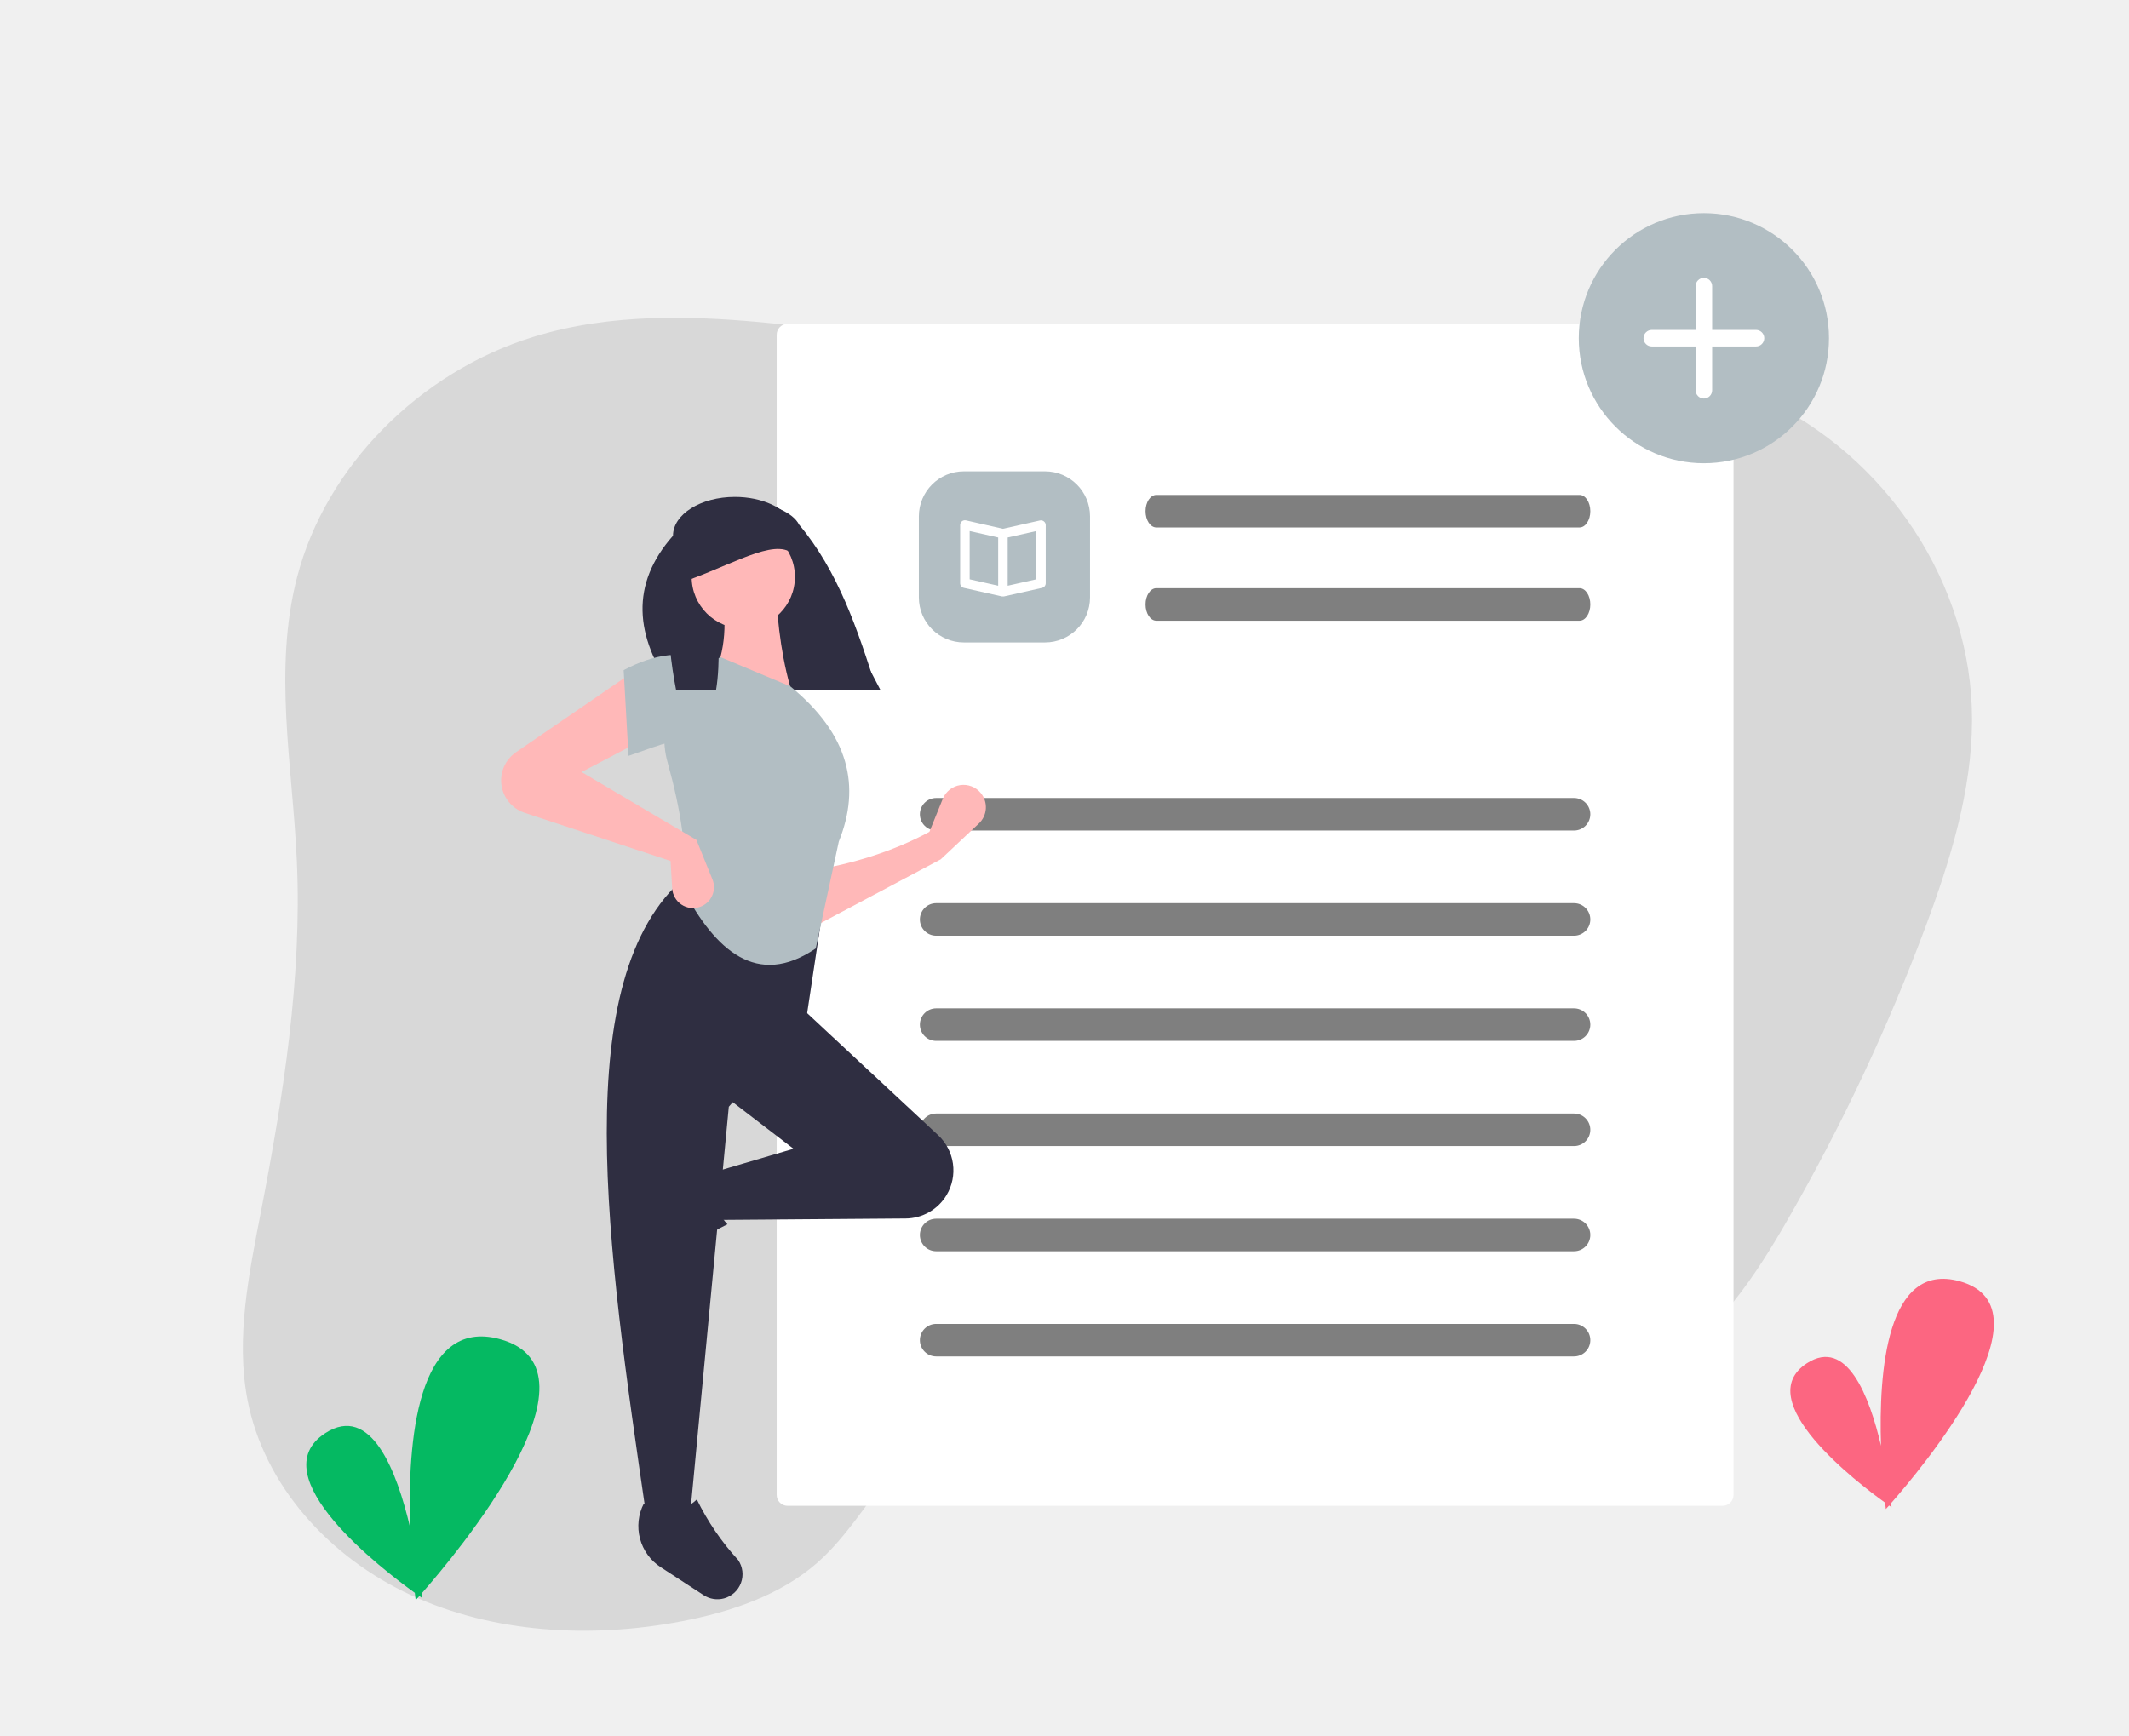
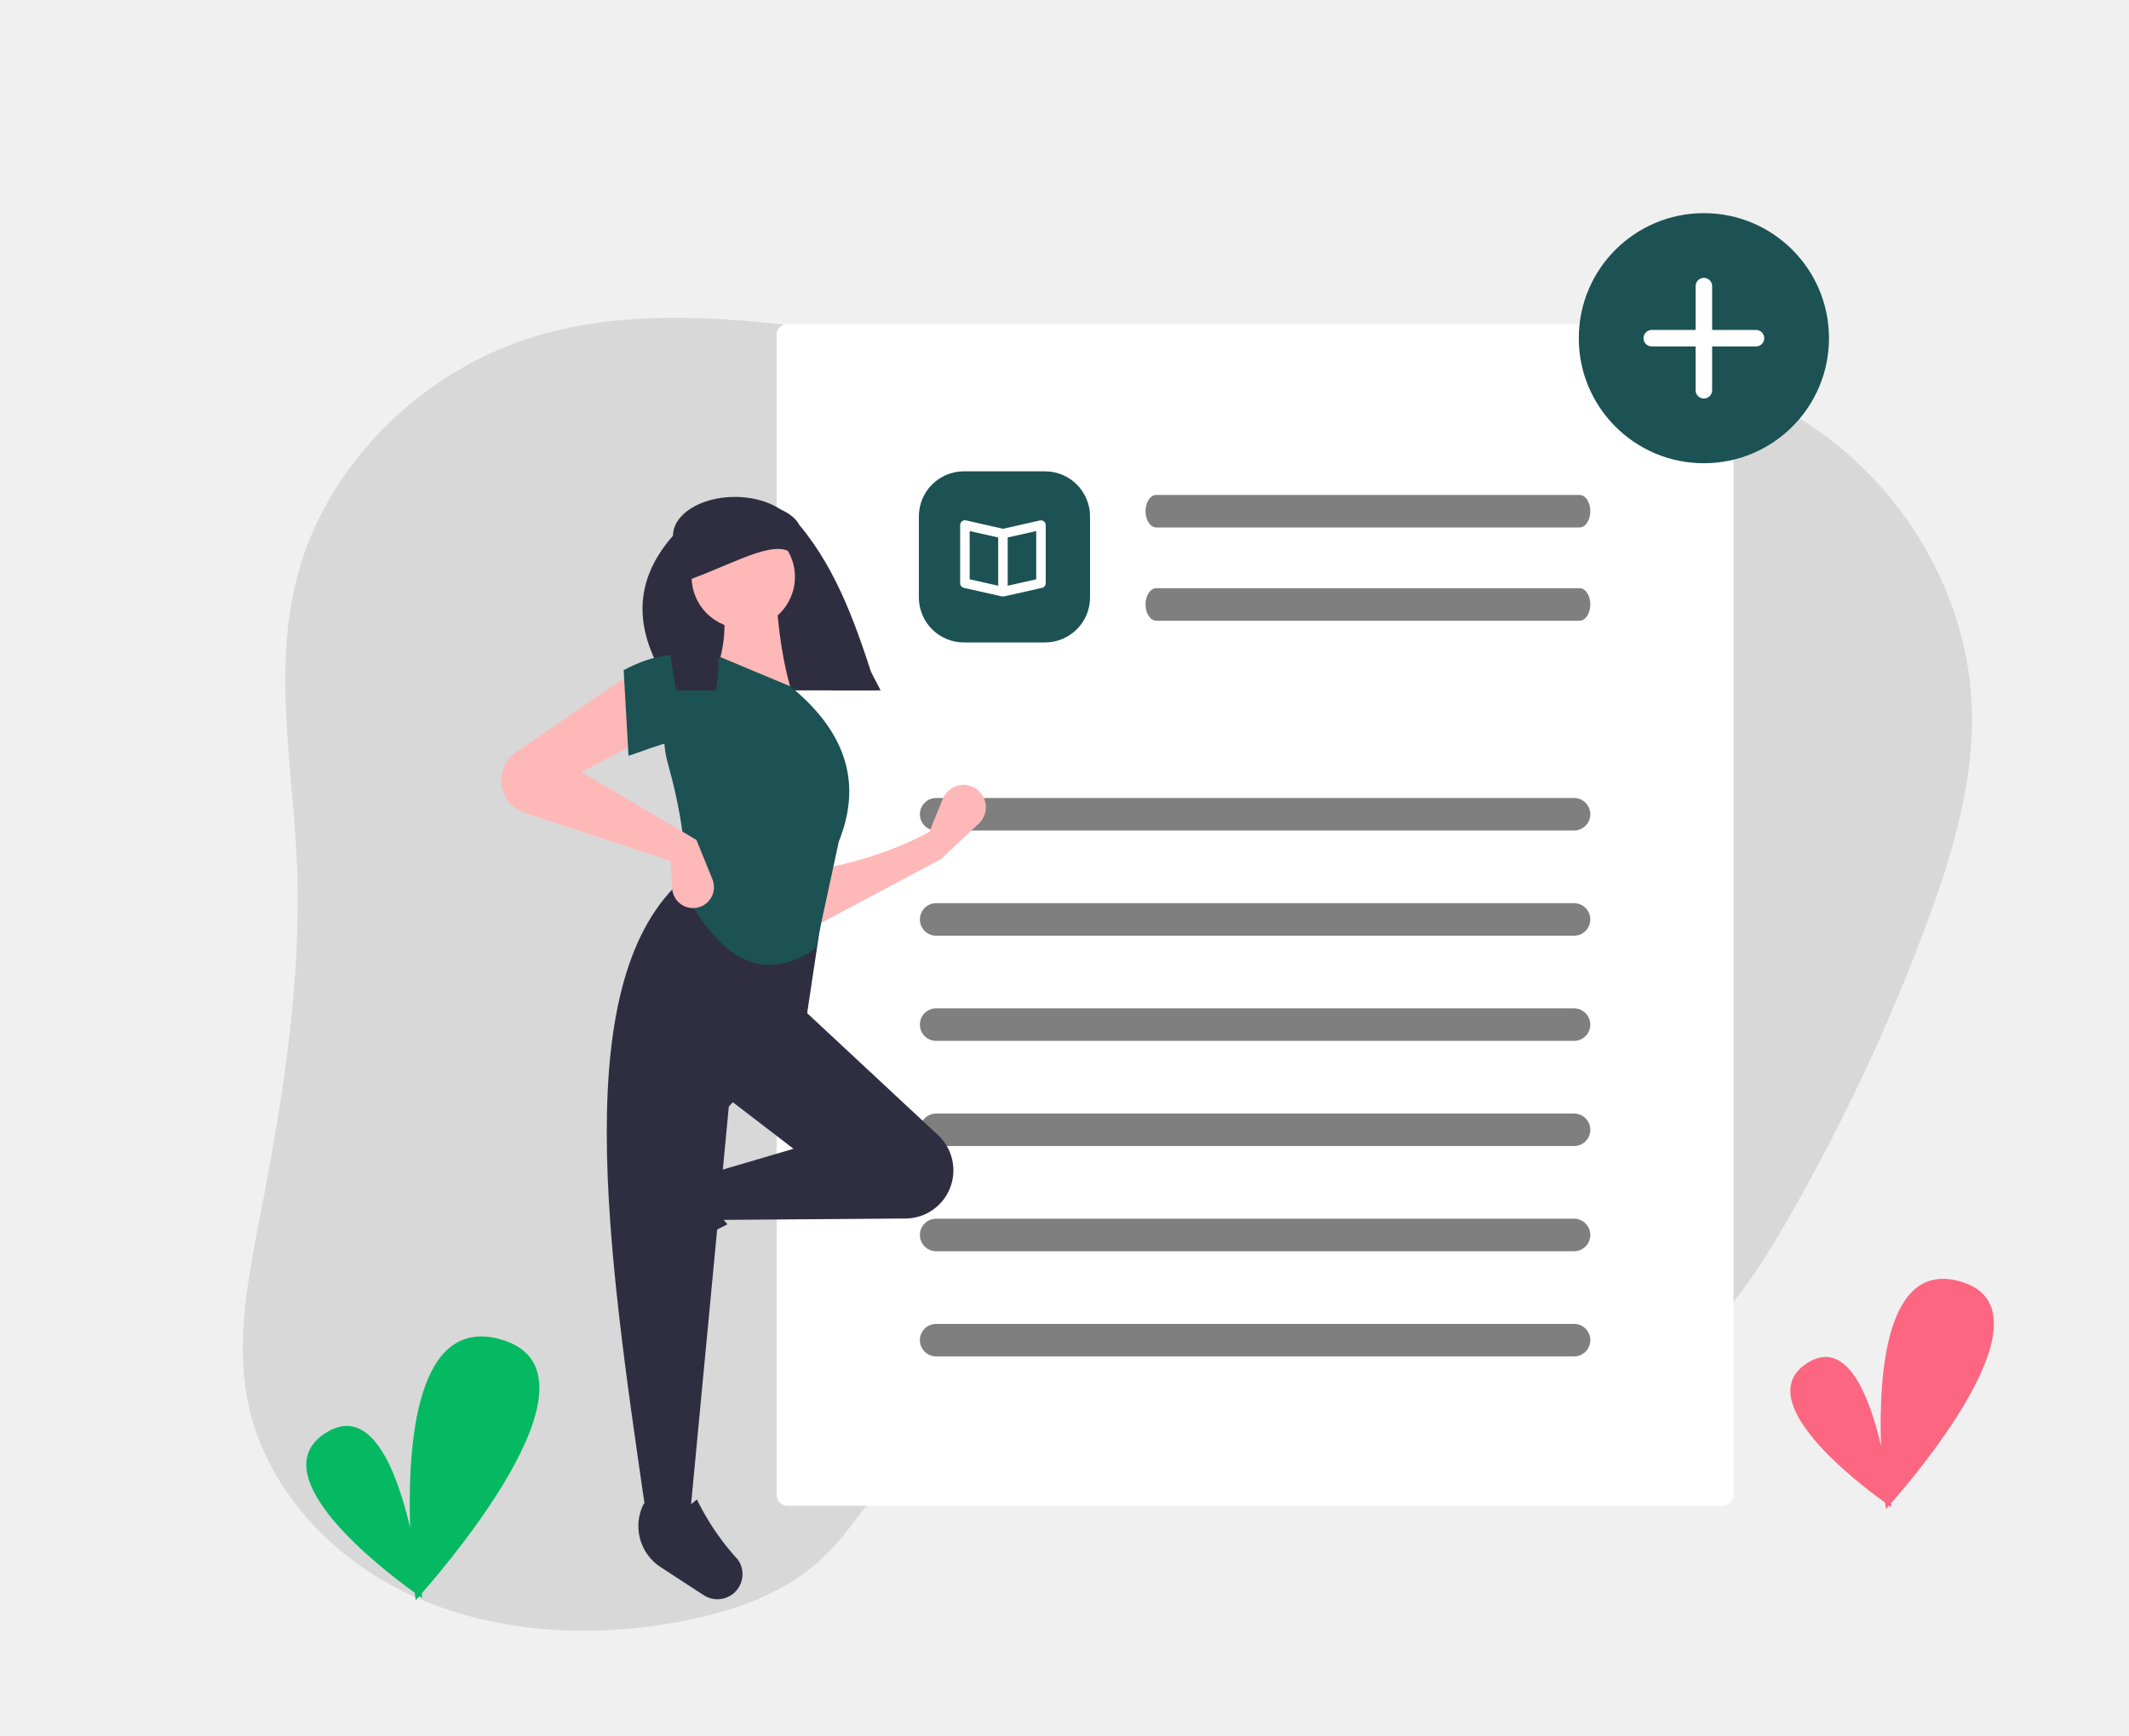
<svg xmlns="http://www.w3.org/2000/svg" width="709" height="578" viewBox="0 0 709 578" fill="none">
  <path opacity="0.1" d="M258.001 107.788C231.287 105.056 203.605 104.211 177.716 112.181C139.648 123.896 108.543 155.422 98.989 192.041C90.874 223.074 97.444 255.14 98.85 286.79C100.59 325.776 94.374 364.947 86.892 403.619C82.876 424.394 78.472 445.697 82.405 466.237C87.87 494.754 109.628 518.801 137.021 531.408C164.413 544.015 196.798 545.865 227.234 540.01C243.43 536.894 259.753 531.391 272.011 520.689C284.981 509.366 292.318 493.216 305.376 481.982C317.476 471.57 333.479 466.282 349.312 462.974C369.984 458.656 391.163 457.273 412.223 458.869C436.081 460.691 459.332 466.361 483.143 468.314C506.953 470.266 532.45 468.087 552.945 455.651C572.213 443.963 584.749 424.752 595.611 405.789C613.385 374.826 628.608 342.465 641.13 309.028C649.509 286.607 656.681 263.4 656.733 239.871C656.838 194.881 628.527 151.739 586.198 132.367C551.127 116.32 509.839 116.334 470.451 120.18C434.534 123.687 394.676 133.982 359.037 127.6C325.046 121.497 292.887 111.363 258.001 107.788Z" fill="black" />
  <path d="M629.773 500.706C639.425 489.726 684.878 435.685 652.572 426.775C628.308 420.084 625.605 456.898 626.419 481.603C622.534 464.958 614.994 445.515 601.746 454.094C582.654 466.457 618.428 493.819 627.773 500.535C627.927 501.901 628.028 502.66 628.028 502.66C628.028 502.66 628.411 502.242 629.095 501.473C629.629 501.847 629.925 502.048 629.925 502.048C629.925 502.048 629.876 501.564 629.773 500.706Z" fill="#FC6681" />
  <path d="M140.428 530.762C151.483 518.186 203.542 456.29 166.541 446.086C138.751 438.422 135.655 480.587 136.587 508.883C132.137 489.819 123.501 467.549 108.328 477.375C86.46 491.536 127.435 522.873 138.138 530.566C138.314 532.131 138.43 533 138.43 533C138.43 533 138.869 532.522 139.651 531.641C140.263 532.069 140.603 532.299 140.603 532.299C140.603 532.299 140.546 531.744 140.428 530.762Z" fill="#05B962" />
  <path d="M262.265 107.881C261.307 107.882 260.389 108.263 259.711 108.94C259.034 109.617 258.653 110.535 258.652 111.493V497.966C258.653 498.924 259.034 499.842 259.711 500.519C260.389 501.196 261.307 501.577 262.265 501.578H573.681C574.639 501.577 575.558 501.196 576.235 500.519C576.912 499.842 577.293 498.924 577.294 497.966V111.493C577.293 110.535 576.912 109.617 576.235 108.94C575.558 108.263 574.639 107.882 573.681 107.881H262.265Z" fill="white" />
  <path d="M524.187 276.647H311.759C310.322 276.647 308.943 276.076 307.927 275.06C306.911 274.044 306.34 272.666 306.34 271.229C306.34 269.792 306.911 268.414 307.927 267.398C308.943 266.382 310.322 265.812 311.759 265.812H524.187C525.625 265.812 527.003 266.382 528.019 267.398C529.036 268.414 529.606 269.792 529.606 271.229C529.606 272.666 529.036 274.044 528.019 275.06C527.003 276.076 525.625 276.647 524.187 276.647Z" fill="black" fill-opacity="0.5" />
  <path d="M526.011 175.694H385.08C383.094 175.694 381.484 173.269 381.484 170.276C381.484 167.284 383.094 164.859 385.08 164.859H526.011C527.997 164.859 529.606 167.284 529.606 170.276C529.606 173.269 527.997 175.694 526.011 175.694Z" fill="black" fill-opacity="0.5" />
  <path d="M526.011 206.757H385.08C383.094 206.757 381.484 204.331 381.484 201.339C381.484 198.347 383.094 195.921 385.08 195.921H526.011C527.997 195.921 529.606 198.347 529.606 201.339C529.606 204.331 527.997 206.757 526.011 206.757Z" fill="black" fill-opacity="0.5" />
  <path d="M524.187 311.683H311.759C310.322 311.683 308.943 311.112 307.927 310.096C306.911 309.08 306.34 307.702 306.34 306.265C306.34 304.828 306.911 303.45 307.927 302.434C308.943 301.418 310.322 300.847 311.759 300.847H524.187C525.625 300.847 527.003 301.418 528.019 302.434C529.036 303.45 529.606 304.828 529.606 306.265C529.606 307.702 529.036 309.08 528.019 310.096C527.003 311.112 525.625 311.683 524.187 311.683Z" fill="black" fill-opacity="0.5" />
  <path d="M524.187 346.718H311.759C310.322 346.718 308.943 346.147 307.927 345.131C306.911 344.115 306.34 342.737 306.34 341.3C306.34 339.863 306.911 338.485 307.927 337.469C308.943 336.453 310.322 335.882 311.759 335.882H524.187C525.625 335.882 527.003 336.453 528.019 337.469C529.036 338.485 529.606 339.863 529.606 341.3C529.606 342.737 529.036 344.115 528.019 345.131C527.003 346.147 525.625 346.718 524.187 346.718Z" fill="black" fill-opacity="0.5" />
  <path d="M524.187 381.753H311.759C310.322 381.753 308.943 381.183 307.927 380.167C306.911 379.151 306.34 377.773 306.34 376.336C306.34 374.899 306.911 373.521 307.927 372.505C308.943 371.489 310.322 370.918 311.759 370.918H524.187C525.625 370.918 527.003 371.489 528.019 372.505C529.036 373.521 529.606 374.899 529.606 376.336C529.606 377.773 529.036 379.151 528.019 380.167C527.003 381.183 525.625 381.753 524.187 381.753Z" fill="black" fill-opacity="0.5" />
  <path d="M524.187 416.789H311.759C310.322 416.789 308.943 416.218 307.927 415.202C306.911 414.186 306.34 412.808 306.34 411.371C306.34 409.934 306.911 408.556 307.927 407.54C308.943 406.524 310.322 405.953 311.759 405.953H524.187C525.625 405.953 527.003 406.524 528.019 407.54C529.036 408.556 529.606 409.934 529.606 411.371C529.606 412.808 529.036 414.186 528.019 415.202C527.003 416.218 525.625 416.789 524.187 416.789Z" fill="black" fill-opacity="0.5" />
  <path d="M524.187 451.824H311.759C310.322 451.824 308.943 451.254 307.927 450.238C306.911 449.222 306.34 447.844 306.34 446.407C306.34 444.97 306.911 443.592 307.927 442.576C308.943 441.56 310.322 440.989 311.759 440.989H524.187C525.625 440.989 527.003 441.56 528.019 442.576C529.036 443.592 529.606 444.97 529.606 446.407C529.606 447.844 529.036 449.222 528.019 450.238C527.003 451.254 525.625 451.824 524.187 451.824Z" fill="black" fill-opacity="0.5" />
  <path d="M313.28 286.244L270.719 308.866L270.181 290.014C284.072 287.696 297.288 283.659 309.508 277.088L313.96 266.093C314.445 264.895 315.233 263.843 316.247 263.042C317.261 262.241 318.467 261.717 319.745 261.521C321.023 261.326 322.329 261.467 323.536 261.929C324.744 262.391 325.81 263.16 326.63 264.158C327.831 265.62 328.431 267.482 328.309 269.37C328.187 271.257 327.353 273.027 325.974 274.321L313.28 286.244Z" fill="#FFB8B8" />
  <path d="M209.288 416.854C208.978 415.715 208.912 414.524 209.095 413.358C209.278 412.193 209.705 411.079 210.35 410.09L219.699 395.745C221.91 392.352 225.303 389.902 229.22 388.869C233.137 387.836 237.297 388.294 240.895 390.155C236.966 396.841 237.513 402.707 242.252 407.805C234.896 411.395 228.097 416.029 222.067 421.563C220.966 422.313 219.702 422.789 218.379 422.952C217.057 423.115 215.714 422.96 214.464 422.499C213.214 422.039 212.092 421.286 211.192 420.304C210.291 419.322 209.639 418.139 209.288 416.854Z" fill="#2F2E41" />
  <path d="M315.218 398.097C313.803 400.455 311.806 402.409 309.419 403.773C307.031 405.136 304.333 405.863 301.583 405.884L239.473 406.355L236.779 390.735L264.255 382.656L241.089 364.881L266.41 335.258L312.4 378.112C315.088 380.617 316.834 383.968 317.347 387.606C317.86 391.244 317.109 394.947 315.218 398.097Z" fill="#2F2E41" />
  <path d="M229.776 504.921H215.23C202.17 415.42 188.876 325.668 228.159 292.169L274.491 299.709L268.565 339.028L242.705 368.652L229.776 504.921Z" fill="#2F2E41" />
  <path d="M241.117 532.419C239.978 532.73 238.786 532.796 237.62 532.613C236.454 532.43 235.34 532.002 234.351 531.358L220.003 522.012C216.609 519.801 214.157 516.409 213.124 512.494C212.09 508.578 212.548 504.418 214.409 500.821C221.098 504.749 226.965 504.201 232.064 499.464C235.655 506.818 240.29 513.614 245.826 519.643C246.576 520.744 247.053 522.008 247.216 523.33C247.379 524.652 247.224 525.994 246.763 527.244C246.302 528.494 245.55 529.616 244.567 530.516C243.585 531.416 242.402 532.069 241.117 532.419Z" fill="#2F2E41" />
  <path d="M293.267 229.963H224.119C211.348 211.901 209.85 194.629 224.119 178.462C224.119 171.313 233.355 165.518 244.748 165.518H244.748C253.672 165.518 261.585 169.119 264.357 174.442L293.267 229.963Z" fill="#2F2E41" />
  <path d="M264.255 232.383L237.318 225.919C241.792 216.764 242.16 206.577 240.012 195.757L258.329 195.218C258.903 208.673 260.639 221.243 264.255 232.383Z" fill="#FFB8B8" />
-   <path d="M271.657 315.927C252.048 329.286 238.193 316.384 227.62 296.478C229.089 284.297 226.711 269.72 222.305 253.881C220.345 246.895 221.077 239.429 224.355 232.956C227.633 226.483 233.219 221.473 240.011 218.917L263.177 228.612C282.847 244.642 286.719 262.006 279.339 280.319L271.657 315.927Z" fill="#B2BEC3" />
+   <path d="M271.657 315.927C252.048 329.286 238.193 316.384 227.62 296.478C229.089 284.297 226.711 269.72 222.305 253.881C220.345 246.895 221.077 239.429 224.355 232.956C227.633 226.483 233.219 221.473 240.011 218.917L263.177 228.612C282.847 244.642 286.719 262.006 279.339 280.319L271.657 315.927Z" fill="#1C5253" />
  <path d="M215.23 245.848L193.68 257.159L231.93 279.781L237.253 292.906C237.608 293.782 237.781 294.721 237.761 295.666C237.742 296.611 237.53 297.543 237.138 298.403C236.747 299.264 236.184 300.035 235.485 300.671C234.785 301.307 233.964 301.794 233.07 302.102C232.054 302.453 230.97 302.563 229.904 302.425C228.839 302.287 227.819 301.904 226.926 301.306C226.033 300.708 225.29 299.912 224.757 298.979C224.223 298.046 223.912 297.003 223.849 295.93L223.311 286.783L174.695 270.743C173.057 270.203 171.564 269.297 170.328 268.094C169.092 266.891 168.146 265.422 167.562 263.8C166.71 261.435 166.667 258.854 167.438 256.462C168.21 254.07 169.753 252.001 171.827 250.579L210.92 223.765L215.23 245.848Z" fill="#FFB8B8" />
-   <path d="M236.779 248.002C227.791 244.065 219.619 248.342 209.303 251.773L207.687 223.226C217.93 217.768 227.696 216.297 236.779 220.533V248.002Z" fill="#B2BEC3" />
+   <path d="M236.779 248.002C227.791 244.065 219.619 248.342 209.303 251.773L207.687 223.226C217.93 217.768 227.696 216.297 236.779 220.533V248.002Z" fill="#1C5253" />
  <path d="M291.999 229.963H276.748C267.255 212.456 267.686 181.523 247.284 188.418C234.177 180.64 241.698 211.161 238.438 229.963H225.175C221.57 211.593 221.52 193.185 225.76 178.215C225.801 177.235 226.047 176.273 226.485 175.395C226.922 174.516 227.54 173.739 228.298 173.116C228.955 172.512 229.668 171.971 230.426 171.499C235.113 168.547 238.26 166.866 245.108 166.866C248.94 166.857 252.755 167.382 256.443 168.424C256.922 168.564 257.396 168.715 257.854 168.872C258.485 169.088 259.093 169.325 259.675 169.578C262.671 170.866 265.025 172.609 266.14 174.79C279.048 190.181 285.637 209.6 291.999 229.963Z" fill="#2F2E41" />
  <path d="M247.53 209.358C257.028 209.358 264.728 201.66 264.728 192.164C264.728 182.668 257.028 174.97 247.53 174.97C238.032 174.97 230.332 182.668 230.332 192.164C230.332 201.66 238.032 209.358 247.53 209.358Z" fill="#FFB8B8" />
  <path d="M264.974 185.532C259.8 178.482 246.307 186.892 230.086 192.901V176.198C243.43 170.325 251.211 168.631 260.06 174.724L264.974 185.532Z" fill="#2F2E41" />
-   <path d="M567.425 154.304C590.434 154.304 609.086 135.655 609.086 112.652C609.086 89.648 590.434 71 567.425 71C544.417 71 525.764 89.648 525.764 112.652C525.764 135.655 544.417 154.304 567.425 154.304Z" fill="#B2BEC3" />
+   <path d="M567.425 154.304C590.434 154.304 609.086 135.655 609.086 112.652C609.086 89.648 590.434 71 567.425 71C544.417 71 525.764 89.648 525.764 112.652C525.764 135.655 544.417 154.304 567.425 154.304Z" fill="#1C5253" />
  <path d="M550.067 109.903C549.337 109.903 548.638 110.193 548.123 110.708C547.607 111.224 547.317 111.923 547.317 112.652C547.317 113.381 547.607 114.08 548.123 114.596C548.638 115.111 549.337 115.401 550.067 115.401H564.676V130.007C564.676 130.735 564.966 131.435 565.481 131.95C565.997 132.465 566.696 132.755 567.425 132.755C568.154 132.755 568.854 132.465 569.369 131.95C569.885 131.435 570.174 130.735 570.174 130.007V115.401H584.784C585.513 115.401 586.212 115.111 586.728 114.596C587.244 114.08 587.533 113.381 587.533 112.652C587.533 111.923 587.244 111.224 586.728 110.708C586.212 110.193 585.513 109.903 584.784 109.903H570.174V95.297C570.174 94.568 569.885 93.869 569.369 93.354C568.854 92.838 568.154 92.549 567.425 92.549C566.696 92.549 565.997 92.838 565.481 93.354C564.966 93.869 564.676 94.568 564.676 95.297V109.903H550.067Z" fill="white" />
-   <rect x="306" y="157" width="57" height="57" rx="15" fill="#B2BEC3" />
+   <rect x="306" y="157" width="57" height="57" rx="15" fill="#1C5253" />
  <path d="M347.648 173.682C347.464 173.533 347.249 173.427 347.019 173.372C346.789 173.318 346.55 173.315 346.318 173.365L334 176.136L321.682 173.333C321.447 173.28 321.203 173.282 320.968 173.337C320.734 173.392 320.515 173.501 320.329 173.653C320.143 173.806 319.994 173.999 319.894 174.218C319.793 174.437 319.744 174.676 319.75 174.917V194.233C319.741 194.599 319.859 194.957 320.084 195.246C320.31 195.535 320.628 195.736 320.985 195.817L333.652 198.667H334.348L347.015 195.817C347.372 195.736 347.69 195.535 347.916 195.246C348.141 194.957 348.259 194.599 348.25 194.233V174.917C348.249 174.679 348.194 174.444 348.09 174.231C347.986 174.017 347.835 173.829 347.648 173.682ZM322.917 176.896L332.417 179.033V195.104L322.917 192.967V176.896ZM345.083 192.967L335.583 195.104V179.033L345.083 176.896V192.967Z" fill="white" />
</svg>
